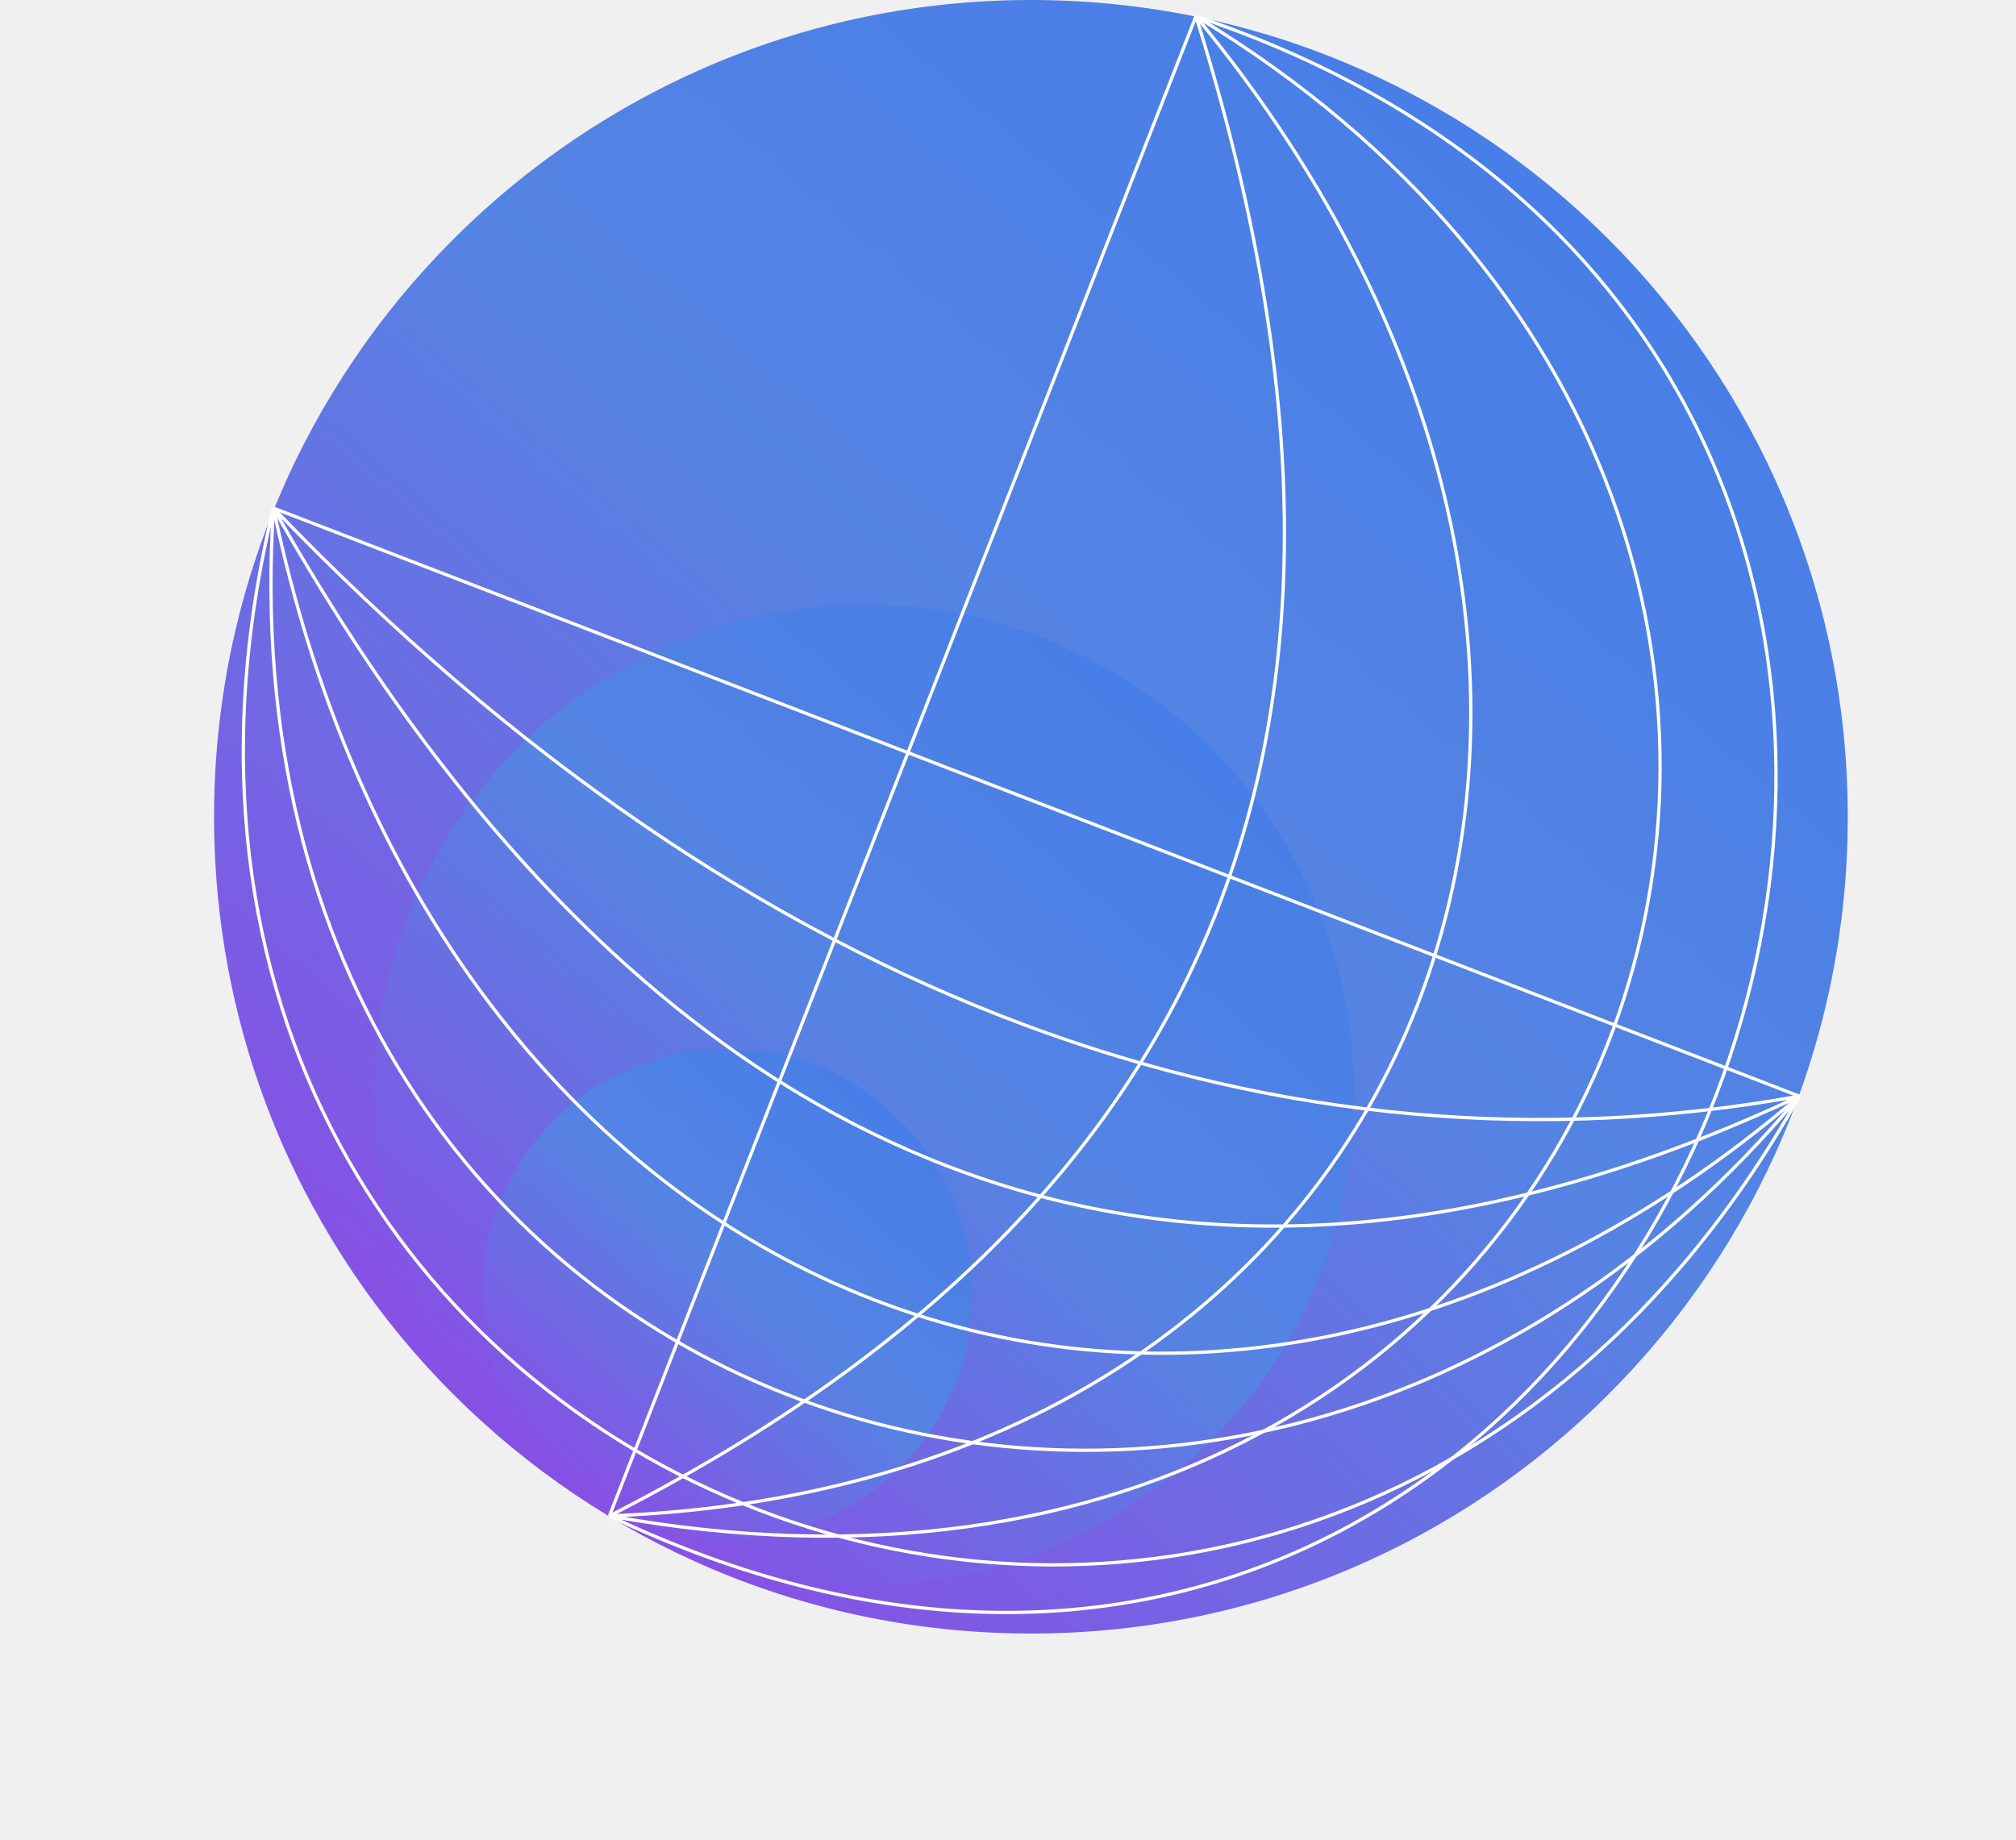
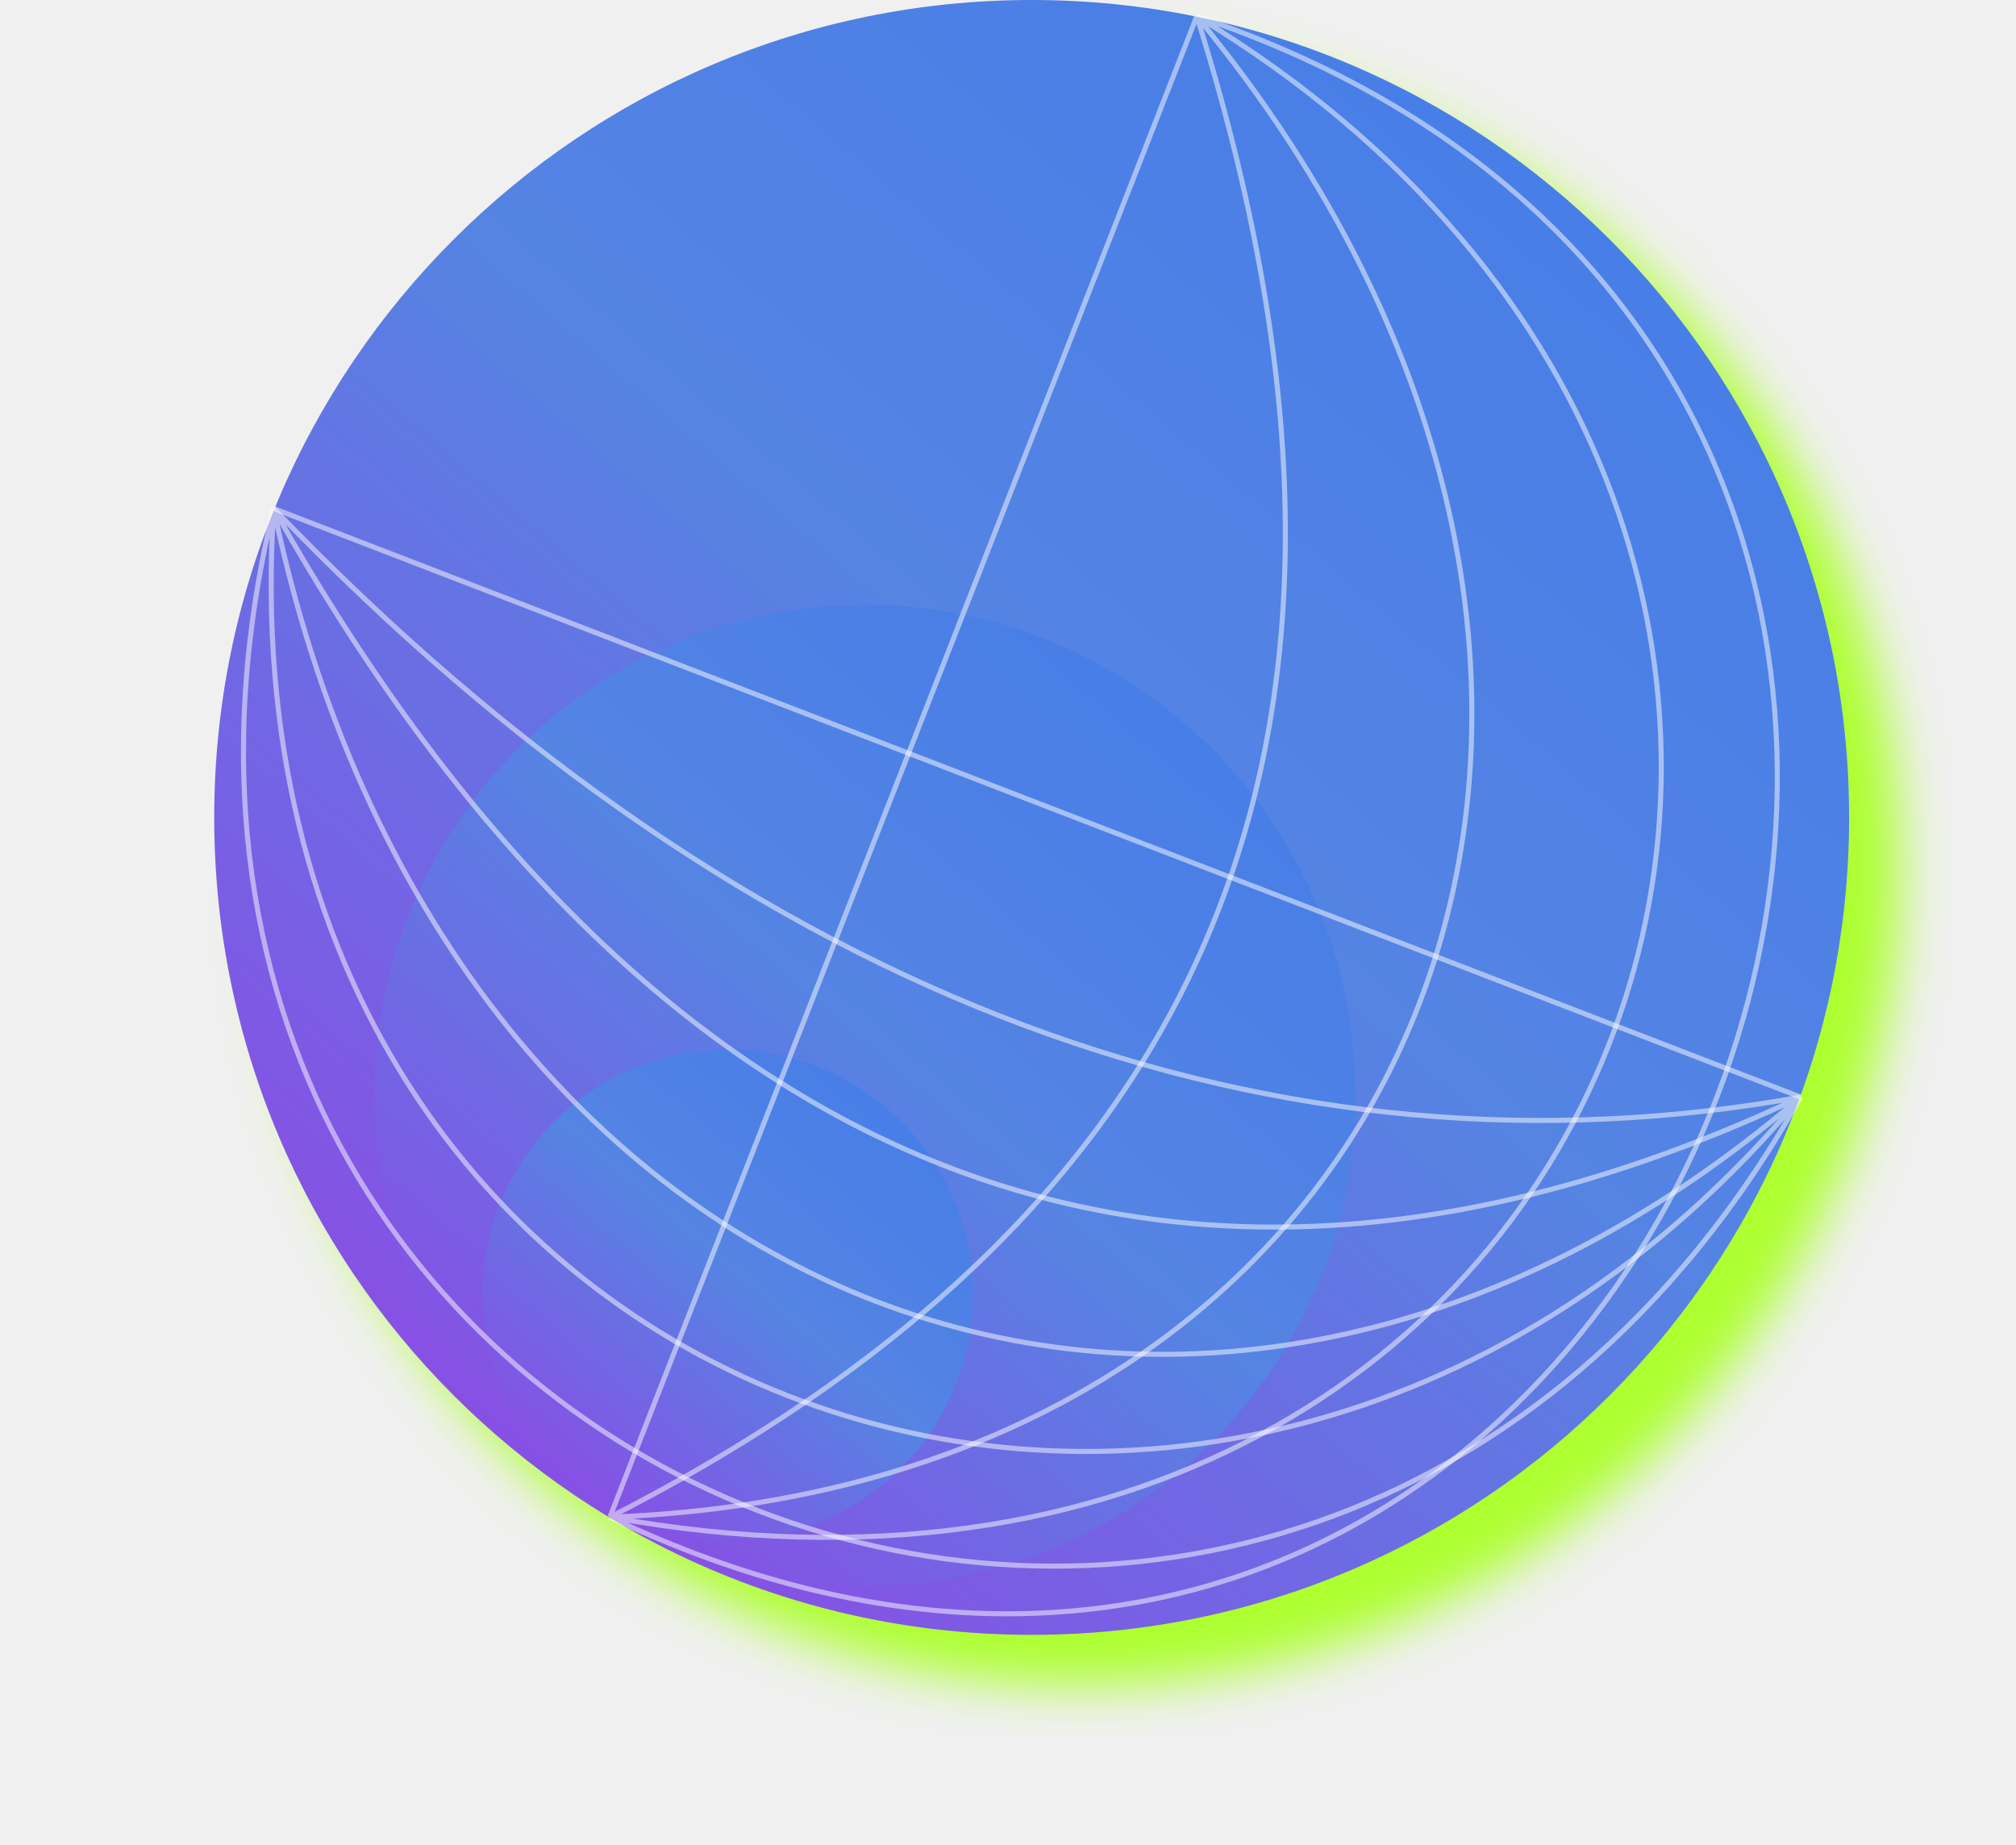
- <svg xmlns="http://www.w3.org/2000/svg" width="617" height="563" viewBox="0 0 617 563" fill="none">
-   <circle cx="315.515" cy="250" r="250" fill="url(#paint0_linear_80_54)" />
-   <circle cx="264.515" cy="335" r="150" fill="url(#paint1_linear_80_54)" />
-   <circle cx="222.515" cy="396" r="75" fill="url(#paint2_linear_80_54)" />
-   <path d="M366.014 4.999C434.515 223 372.515 369 186.514 463.999M366.014 4.999L186.514 463.999M366.014 4.999C532.315 206.334 441.515 454.5 186.514 463.999M366.014 4.999C703.022 117.952 513.502 619.235 186.514 463.999M366.014 4.999C628.015 163.5 504.015 521.5 186.514 463.999" stroke="white" />
-   <path d="M83.695 155.533L550.695 335.533" stroke="white" />
-   <path d="M83.695 155.533C10.015 459.5 397.015 609 550.695 335.533M83.695 155.533C203.015 367.5 365.015 423 550.695 335.533M83.695 155.533C65.515 436 377.015 543 550.695 335.533M83.695 155.533C135.515 404.5 367.015 493 550.695 335.533M83.695 155.533C230.795 308.591 392.913 363.909 550.695 335.533" stroke="white" />
+ <svg xmlns="http://www.w3.org/2000/svg" width="400" height="366" viewBox="0 0 400 366" fill="none">
+   <g filter="url(#filter0_d_80_54)">
+     <ellipse cx="204.695" cy="162.191" rx="162.191" ry="162.191" fill="url(#paint0_linear_80_54)" />
+     <ellipse cx="171.608" cy="217.336" rx="97.315" ry="97.315" fill="url(#paint1_linear_80_54)" />
+     <ellipse cx="144.36" cy="256.911" rx="48.657" ry="48.657" fill="url(#paint2_linear_80_54)" />
+     <path d="M237.457 3.243C281.898 144.675 241.675 239.395 121.004 301.026M237.457 3.243L121.004 301.026M237.457 3.243C345.348 133.862 286.439 294.864 121.004 301.026M237.457 3.243C456.096 76.523 333.142 401.738 121.004 301.026M237.457 3.243C407.434 106.073 326.987 338.331 121.004 301.026" stroke="white" stroke-opacity="0.5" />
+     <path d="M54.298 100.905L357.272 217.683" stroke="white" stroke-opacity="0.5" />
+     <path d="M54.298 100.905C6.497 298.108 257.57 395.098 357.272 217.683M54.298 100.905C131.709 238.421 236.809 274.428 357.272 217.683M54.298 100.905C42.504 282.862 244.594 352.28 357.272 217.683M54.298 100.905C87.917 262.426 238.107 319.841 357.272 217.683M54.298 100.905C149.732 200.203 254.909 236.092 357.272 217.683" stroke="white" stroke-opacity="0.5" />
+   </g>
  <defs>
-     <linearGradient id="paint0_linear_80_54" x1="465.515" y1="51.5" x2="137.015" y2="433" gradientUnits="userSpaceOnUse">
+     <filter id="filter0_d_80_54" x="42.504" y="0" width="344.383" height="344.383" filterUnits="userSpaceOnUse" color-interpolation-filters="sRGB">
+       <feFlood flood-opacity="0" result="BackgroundImageFix" />
+       <feColorMatrix in="SourceAlpha" type="matrix" values="0 0 0 0 0 0 0 0 0 0 0 0 0 0 0 0 0 0 127 0" result="hardAlpha" />
+       <feOffset dx="10" dy="10" />
+       <feGaussianBlur stdDeviation="5" />
+       <feColorMatrix type="matrix" values="0 0 0 0 0.678 0 0 0 0 1 0 0 0 0 0.184 0 0 0 1 0" />
+       <feBlend mode="normal" in2="BackgroundImageFix" result="effect1_dropShadow_80_54" />
+       <feBlend mode="normal" in="SourceGraphic" in2="effect1_dropShadow_80_54" result="shape" />
+     </filter>
+     <linearGradient id="paint0_linear_80_54" x1="302.01" y1="33.411" x2="88.89" y2="280.915" gradientUnits="userSpaceOnUse">
      <stop stop-color="#487EE7" />
      <stop offset="0.448" stop-color="#5584E3" />
      <stop offset="1" stop-color="#884FE4" />
    </linearGradient>
-     <linearGradient id="paint1_linear_80_54" x1="354.515" y1="215.9" x2="157.415" y2="444.8" gradientUnits="userSpaceOnUse">
+     <linearGradient id="paint1_linear_80_54" x1="229.997" y1="140.068" x2="102.125" y2="288.571" gradientUnits="userSpaceOnUse">
      <stop stop-color="#487EE7" />
      <stop offset="0.448" stop-color="#5584E3" />
      <stop offset="1" stop-color="#884FE4" />
    </linearGradient>
-     <linearGradient id="paint2_linear_80_54" x1="267.515" y1="336.45" x2="168.965" y2="450.9" gradientUnits="userSpaceOnUse">
+     <linearGradient id="paint2_linear_80_54" x1="173.555" y1="218.277" x2="109.619" y2="292.528" gradientUnits="userSpaceOnUse">
      <stop stop-color="#487EE7" />
      <stop offset="0.448" stop-color="#5584E3" />
      <stop offset="1" stop-color="#884FE4" />
    </linearGradient>
  </defs>
</svg>
